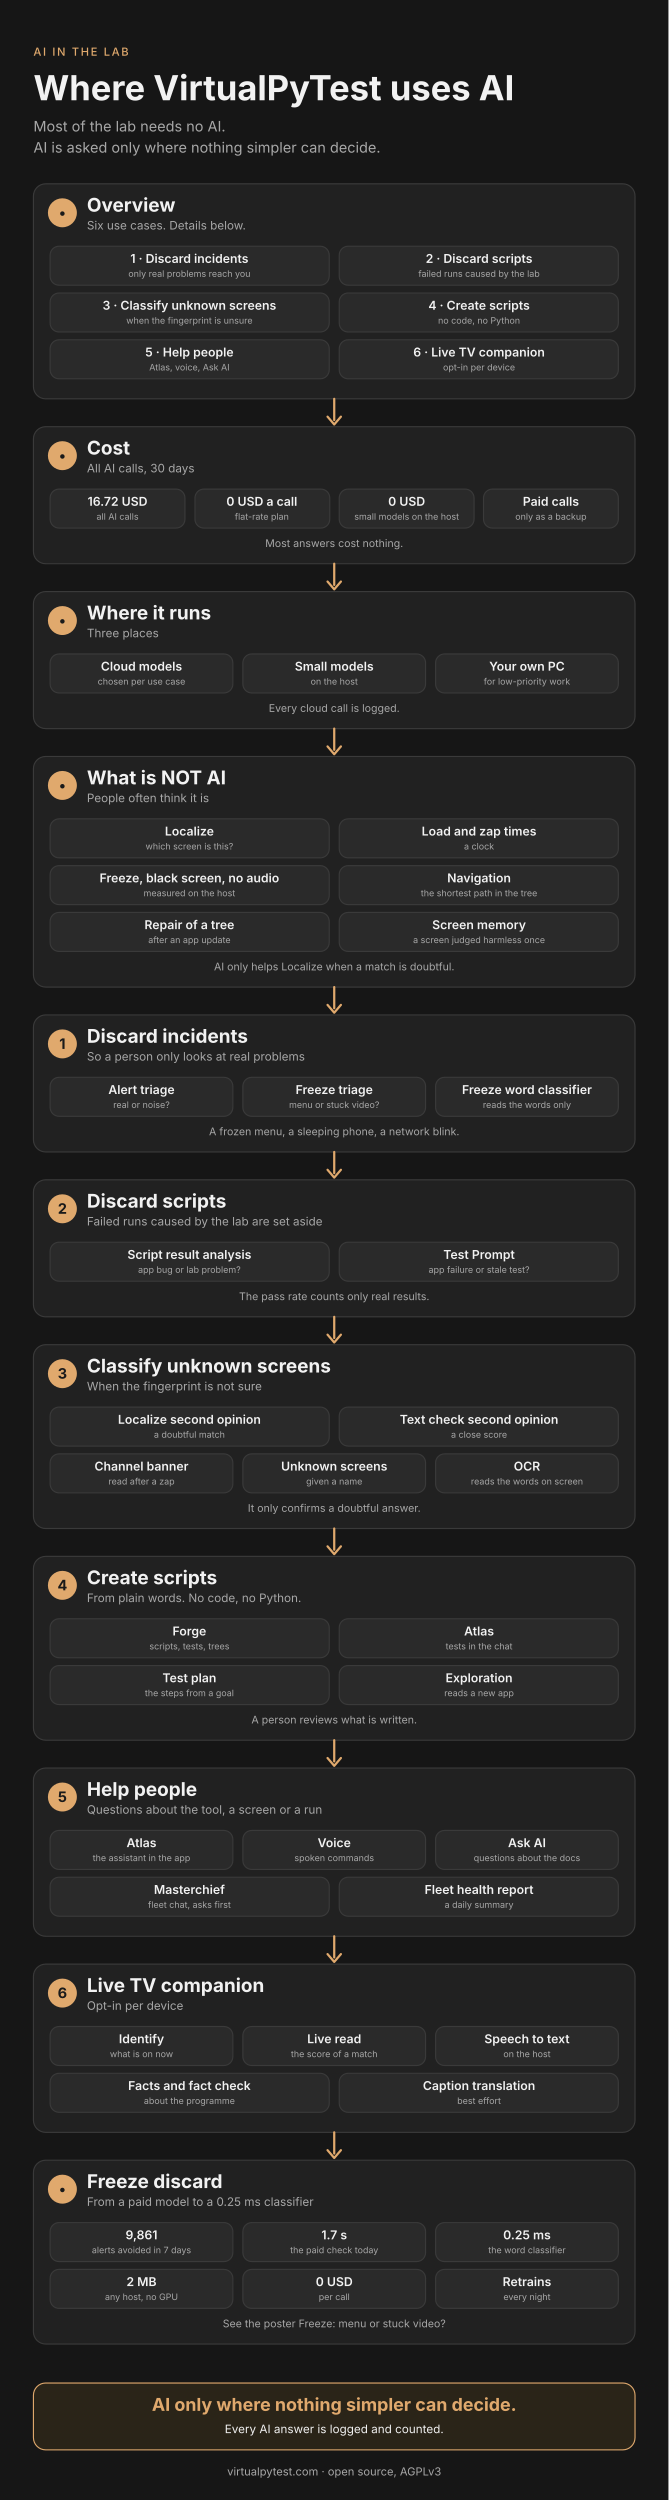
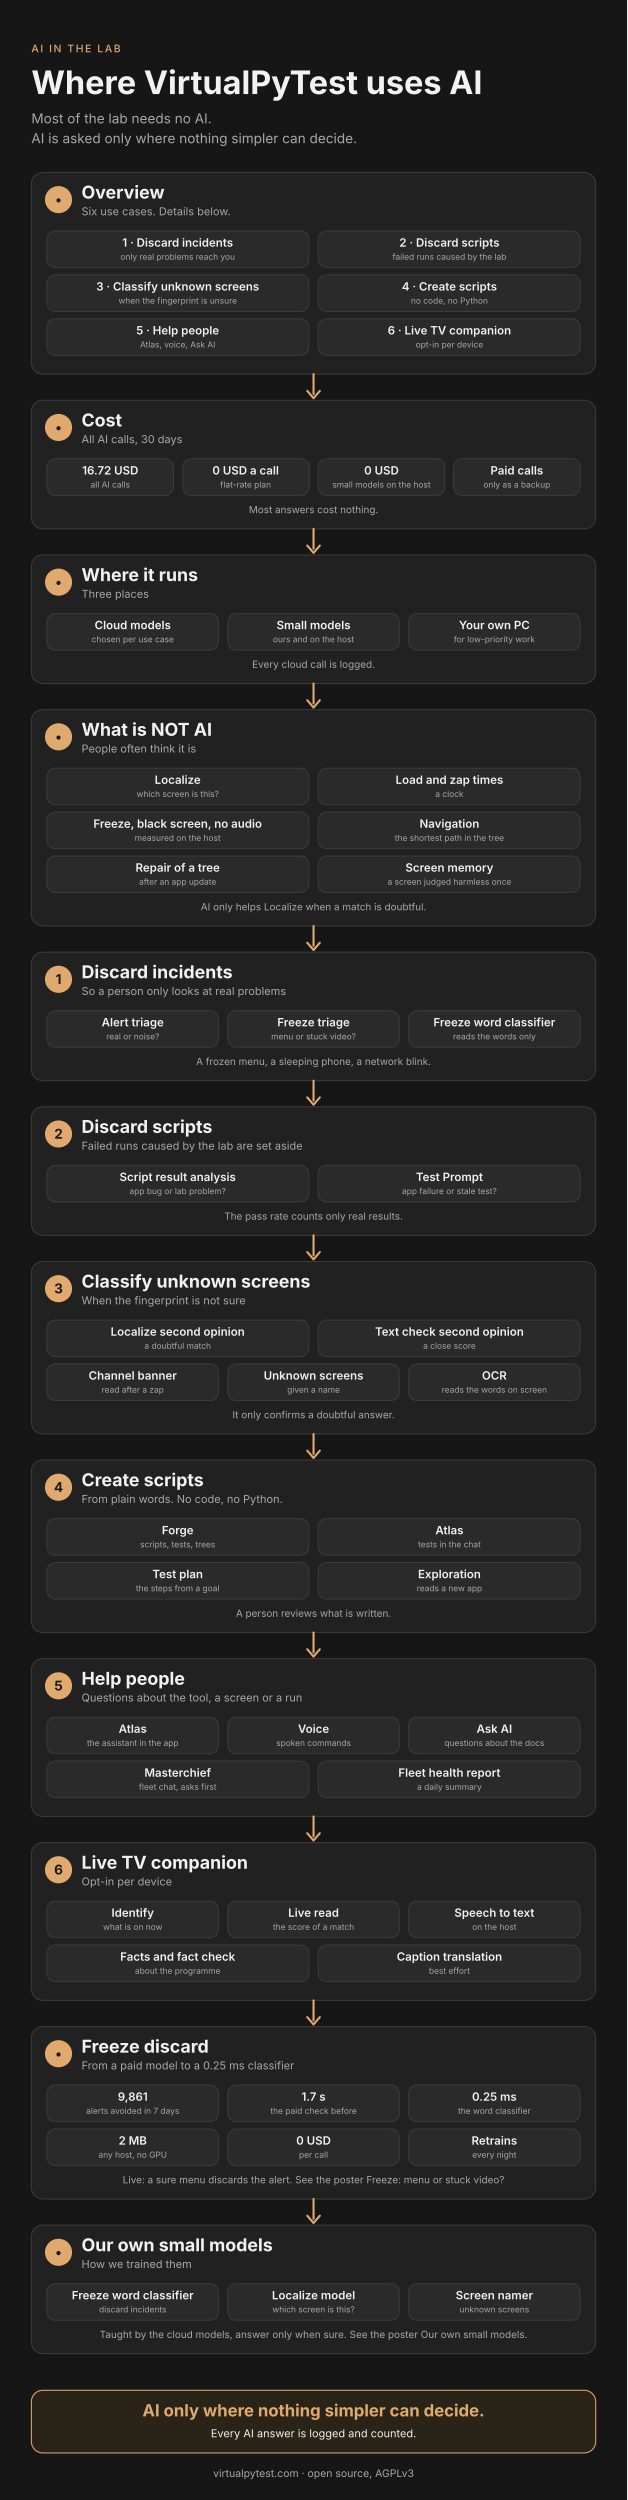
- <svg xmlns="http://www.w3.org/2000/svg" viewBox="0 0 1200 4488" width="1200" height="4488" role="img" aria-labelledby="ti">
-   <rect width="1200" height="4488" fill="#161616" />
+ <svg xmlns="http://www.w3.org/2000/svg" viewBox="0 0 1200 4784" width="1200" height="4784" role="img" aria-labelledby="ti">
+   <rect width="1200" height="4784" fill="#161616" />
  <text x="60" y="100" font-family="Geist,Inter,system-ui,-apple-system,Segoe UI,Helvetica,Arial,sans-serif" font-size="20" font-weight="500" fill="#e0a96d" text-anchor="start" letter-spacing="3">AI IN THE LAB</text>
  <text x="60" y="180" font-family="Geist,Inter,system-ui,-apple-system,Segoe UI,Helvetica,Arial,sans-serif" font-size="62" font-weight="700" fill="#f2f2f2" text-anchor="start" letter-spacing="0">Where VirtualPyTest uses AI</text>
  <text x="60" y="236" font-family="Geist,Inter,system-ui,-apple-system,Segoe UI,Helvetica,Arial,sans-serif" font-size="26" font-weight="400" fill="#a8a8a8" text-anchor="start" letter-spacing="0">Most of the lab needs no AI.</text>
  <text x="60" y="274" font-family="Geist,Inter,system-ui,-apple-system,Segoe UI,Helvetica,Arial,sans-serif" font-size="26" font-weight="400" fill="#a8a8a8" text-anchor="start" letter-spacing="0">AI is asked only where nothing simpler can decide.</text>
  <rect x="60" y="330" width="1080" height="386" rx="22" fill="#212121" stroke="#3a3a3a" stroke-width="2" />
  <circle cx="112" cy="382" r="26" fill="#e0a96d" />
  <text x="112" y="391" font-family="Geist,Inter,system-ui,-apple-system,Segoe UI,Helvetica,Arial,sans-serif" font-size="26" font-weight="700" fill="#1a1a1a" text-anchor="middle" letter-spacing="0">•</text>
  <text x="156" y="380" font-family="Geist,Inter,system-ui,-apple-system,Segoe UI,Helvetica,Arial,sans-serif" font-size="34" font-weight="700" fill="#f2f2f2" text-anchor="start" letter-spacing="0">Overview</text>
  <text x="156" y="412" font-family="Geist,Inter,system-ui,-apple-system,Segoe UI,Helvetica,Arial,sans-serif" font-size="21" font-weight="400" fill="#a8a8a8" text-anchor="start" letter-spacing="0">Six use cases. Details below.</text>
  <rect x="90" y="442" width="501" height="70" rx="16" fill="#2a2a2a" stroke="#3a3a3a" stroke-width="2" />
  <text x="340" y="472" font-family="Geist,Inter,system-ui,-apple-system,Segoe UI,Helvetica,Arial,sans-serif" font-size="22" font-weight="600" fill="#f2f2f2" text-anchor="middle" letter-spacing="0">1 · Discard incidents</text>
  <text x="340" y="497" font-family="Geist,Inter,system-ui,-apple-system,Segoe UI,Helvetica,Arial,sans-serif" font-size="16" font-weight="400" fill="#a8a8a8" text-anchor="middle" letter-spacing="0">only real problems reach you</text>
  <rect x="609" y="442" width="501" height="70" rx="16" fill="#2a2a2a" stroke="#3a3a3a" stroke-width="2" />
  <text x="860" y="472" font-family="Geist,Inter,system-ui,-apple-system,Segoe UI,Helvetica,Arial,sans-serif" font-size="22" font-weight="600" fill="#f2f2f2" text-anchor="middle" letter-spacing="0">2 · Discard scripts</text>
  <text x="860" y="497" font-family="Geist,Inter,system-ui,-apple-system,Segoe UI,Helvetica,Arial,sans-serif" font-size="16" font-weight="400" fill="#a8a8a8" text-anchor="middle" letter-spacing="0">failed runs caused by the lab</text>
  <rect x="90" y="526" width="501" height="70" rx="16" fill="#2a2a2a" stroke="#3a3a3a" stroke-width="2" />
  <text x="340" y="556" font-family="Geist,Inter,system-ui,-apple-system,Segoe UI,Helvetica,Arial,sans-serif" font-size="22" font-weight="600" fill="#f2f2f2" text-anchor="middle" letter-spacing="0">3 · Classify unknown screens</text>
  <text x="340" y="581" font-family="Geist,Inter,system-ui,-apple-system,Segoe UI,Helvetica,Arial,sans-serif" font-size="16" font-weight="400" fill="#a8a8a8" text-anchor="middle" letter-spacing="0">when the fingerprint is unsure</text>
  <rect x="609" y="526" width="501" height="70" rx="16" fill="#2a2a2a" stroke="#3a3a3a" stroke-width="2" />
  <text x="860" y="556" font-family="Geist,Inter,system-ui,-apple-system,Segoe UI,Helvetica,Arial,sans-serif" font-size="22" font-weight="600" fill="#f2f2f2" text-anchor="middle" letter-spacing="0">4 · Create scripts</text>
  <text x="860" y="581" font-family="Geist,Inter,system-ui,-apple-system,Segoe UI,Helvetica,Arial,sans-serif" font-size="16" font-weight="400" fill="#a8a8a8" text-anchor="middle" letter-spacing="0">no code, no Python</text>
  <rect x="90" y="610" width="501" height="70" rx="16" fill="#2a2a2a" stroke="#3a3a3a" stroke-width="2" />
  <text x="340" y="640" font-family="Geist,Inter,system-ui,-apple-system,Segoe UI,Helvetica,Arial,sans-serif" font-size="22" font-weight="600" fill="#f2f2f2" text-anchor="middle" letter-spacing="0">5 · Help people</text>
  <text x="340" y="665" font-family="Geist,Inter,system-ui,-apple-system,Segoe UI,Helvetica,Arial,sans-serif" font-size="16" font-weight="400" fill="#a8a8a8" text-anchor="middle" letter-spacing="0">Atlas, voice, Ask AI</text>
  <rect x="609" y="610" width="501" height="70" rx="16" fill="#2a2a2a" stroke="#3a3a3a" stroke-width="2" />
  <text x="860" y="640" font-family="Geist,Inter,system-ui,-apple-system,Segoe UI,Helvetica,Arial,sans-serif" font-size="22" font-weight="600" fill="#f2f2f2" text-anchor="middle" letter-spacing="0">6 · Live TV companion</text>
  <text x="860" y="665" font-family="Geist,Inter,system-ui,-apple-system,Segoe UI,Helvetica,Arial,sans-serif" font-size="16" font-weight="400" fill="#a8a8a8" text-anchor="middle" letter-spacing="0">opt-in per device</text>
  <path d="M600 716V754" stroke="#e0a96d" stroke-width="4" stroke-linecap="round" />
  <path d="M588 748L600 762L612 748" fill="none" stroke="#e0a96d" stroke-width="4" stroke-linecap="round" stroke-linejoin="round" />
  <rect x="60" y="766" width="1080" height="246" rx="22" fill="#212121" stroke="#3a3a3a" stroke-width="2" />
  <circle cx="112" cy="818" r="26" fill="#e0a96d" />
  <text x="112" y="827" font-family="Geist,Inter,system-ui,-apple-system,Segoe UI,Helvetica,Arial,sans-serif" font-size="26" font-weight="700" fill="#1a1a1a" text-anchor="middle" letter-spacing="0">•</text>
  <text x="156" y="816" font-family="Geist,Inter,system-ui,-apple-system,Segoe UI,Helvetica,Arial,sans-serif" font-size="34" font-weight="700" fill="#f2f2f2" text-anchor="start" letter-spacing="0">Cost</text>
  <text x="156" y="848" font-family="Geist,Inter,system-ui,-apple-system,Segoe UI,Helvetica,Arial,sans-serif" font-size="21" font-weight="400" fill="#a8a8a8" text-anchor="start" letter-spacing="0">All AI calls, 30 days</text>
  <rect x="90" y="878" width="242" height="70" rx="16" fill="#2a2a2a" stroke="#3a3a3a" stroke-width="2" />
  <text x="211" y="908" font-family="Geist,Inter,system-ui,-apple-system,Segoe UI,Helvetica,Arial,sans-serif" font-size="22" font-weight="600" fill="#f2f2f2" text-anchor="middle" letter-spacing="0">16.72 USD</text>
  <text x="211" y="933" font-family="Geist,Inter,system-ui,-apple-system,Segoe UI,Helvetica,Arial,sans-serif" font-size="16" font-weight="400" fill="#a8a8a8" text-anchor="middle" letter-spacing="0">all AI calls</text>
  <rect x="350" y="878" width="242" height="70" rx="16" fill="#2a2a2a" stroke="#3a3a3a" stroke-width="2" />
  <text x="470" y="908" font-family="Geist,Inter,system-ui,-apple-system,Segoe UI,Helvetica,Arial,sans-serif" font-size="22" font-weight="600" fill="#f2f2f2" text-anchor="middle" letter-spacing="0">0 USD a call</text>
  <text x="470" y="933" font-family="Geist,Inter,system-ui,-apple-system,Segoe UI,Helvetica,Arial,sans-serif" font-size="16" font-weight="400" fill="#a8a8a8" text-anchor="middle" letter-spacing="0">flat-rate plan</text>
  <rect x="609" y="878" width="242" height="70" rx="16" fill="#2a2a2a" stroke="#3a3a3a" stroke-width="2" />
  <text x="730" y="908" font-family="Geist,Inter,system-ui,-apple-system,Segoe UI,Helvetica,Arial,sans-serif" font-size="22" font-weight="600" fill="#f2f2f2" text-anchor="middle" letter-spacing="0">0 USD</text>
  <text x="730" y="933" font-family="Geist,Inter,system-ui,-apple-system,Segoe UI,Helvetica,Arial,sans-serif" font-size="16" font-weight="400" fill="#a8a8a8" text-anchor="middle" letter-spacing="0">small models on the host</text>
  <rect x="868" y="878" width="242" height="70" rx="16" fill="#2a2a2a" stroke="#3a3a3a" stroke-width="2" />
  <text x="989" y="908" font-family="Geist,Inter,system-ui,-apple-system,Segoe UI,Helvetica,Arial,sans-serif" font-size="22" font-weight="600" fill="#f2f2f2" text-anchor="middle" letter-spacing="0">Paid calls</text>
  <text x="989" y="933" font-family="Geist,Inter,system-ui,-apple-system,Segoe UI,Helvetica,Arial,sans-serif" font-size="16" font-weight="400" fill="#a8a8a8" text-anchor="middle" letter-spacing="0">only as a backup</text>
  <text x="600" y="982" font-family="Geist,Inter,system-ui,-apple-system,Segoe UI,Helvetica,Arial,sans-serif" font-size="19" font-weight="400" fill="#a8a8a8" text-anchor="middle" letter-spacing="0">Most answers cost nothing.</text>
  <path d="M600 1012V1050" stroke="#e0a96d" stroke-width="4" stroke-linecap="round" />
  <path d="M588 1044L600 1058L612 1044" fill="none" stroke="#e0a96d" stroke-width="4" stroke-linecap="round" stroke-linejoin="round" />
  <rect x="60" y="1062" width="1080" height="246" rx="22" fill="#212121" stroke="#3a3a3a" stroke-width="2" />
  <circle cx="112" cy="1114" r="26" fill="#e0a96d" />
  <text x="112" y="1123" font-family="Geist,Inter,system-ui,-apple-system,Segoe UI,Helvetica,Arial,sans-serif" font-size="26" font-weight="700" fill="#1a1a1a" text-anchor="middle" letter-spacing="0">•</text>
  <text x="156" y="1112" font-family="Geist,Inter,system-ui,-apple-system,Segoe UI,Helvetica,Arial,sans-serif" font-size="34" font-weight="700" fill="#f2f2f2" text-anchor="start" letter-spacing="0">Where it runs</text>
  <text x="156" y="1144" font-family="Geist,Inter,system-ui,-apple-system,Segoe UI,Helvetica,Arial,sans-serif" font-size="21" font-weight="400" fill="#a8a8a8" text-anchor="start" letter-spacing="0">Three places</text>
  <rect x="90" y="1174" width="328" height="70" rx="16" fill="#2a2a2a" stroke="#3a3a3a" stroke-width="2" />
  <text x="254" y="1204" font-family="Geist,Inter,system-ui,-apple-system,Segoe UI,Helvetica,Arial,sans-serif" font-size="22" font-weight="600" fill="#f2f2f2" text-anchor="middle" letter-spacing="0">Cloud models</text>
  <text x="254" y="1229" font-family="Geist,Inter,system-ui,-apple-system,Segoe UI,Helvetica,Arial,sans-serif" font-size="16" font-weight="400" fill="#a8a8a8" text-anchor="middle" letter-spacing="0">chosen per use case</text>
  <rect x="436" y="1174" width="328" height="70" rx="16" fill="#2a2a2a" stroke="#3a3a3a" stroke-width="2" />
  <text x="600" y="1204" font-family="Geist,Inter,system-ui,-apple-system,Segoe UI,Helvetica,Arial,sans-serif" font-size="22" font-weight="600" fill="#f2f2f2" text-anchor="middle" letter-spacing="0">Small models</text>
-   <text x="600" y="1229" font-family="Geist,Inter,system-ui,-apple-system,Segoe UI,Helvetica,Arial,sans-serif" font-size="16" font-weight="400" fill="#a8a8a8" text-anchor="middle" letter-spacing="0">on the host</text>
+   <text x="600" y="1229" font-family="Geist,Inter,system-ui,-apple-system,Segoe UI,Helvetica,Arial,sans-serif" font-size="16" font-weight="400" fill="#a8a8a8" text-anchor="middle" letter-spacing="0">ours and on the host</text>
  <rect x="782" y="1174" width="328" height="70" rx="16" fill="#2a2a2a" stroke="#3a3a3a" stroke-width="2" />
  <text x="946" y="1204" font-family="Geist,Inter,system-ui,-apple-system,Segoe UI,Helvetica,Arial,sans-serif" font-size="22" font-weight="600" fill="#f2f2f2" text-anchor="middle" letter-spacing="0">Your own PC</text>
  <text x="946" y="1229" font-family="Geist,Inter,system-ui,-apple-system,Segoe UI,Helvetica,Arial,sans-serif" font-size="16" font-weight="400" fill="#a8a8a8" text-anchor="middle" letter-spacing="0">for low-priority work</text>
  <text x="600" y="1278" font-family="Geist,Inter,system-ui,-apple-system,Segoe UI,Helvetica,Arial,sans-serif" font-size="19" font-weight="400" fill="#a8a8a8" text-anchor="middle" letter-spacing="0">Every cloud call is logged.</text>
  <path d="M600 1308V1346" stroke="#e0a96d" stroke-width="4" stroke-linecap="round" />
  <path d="M588 1340L600 1354L612 1340" fill="none" stroke="#e0a96d" stroke-width="4" stroke-linecap="round" stroke-linejoin="round" />
  <rect x="60" y="1358" width="1080" height="414" rx="22" fill="#212121" stroke="#3a3a3a" stroke-width="2" />
  <circle cx="112" cy="1410" r="26" fill="#e0a96d" />
  <text x="112" y="1419" font-family="Geist,Inter,system-ui,-apple-system,Segoe UI,Helvetica,Arial,sans-serif" font-size="26" font-weight="700" fill="#1a1a1a" text-anchor="middle" letter-spacing="0">•</text>
  <text x="156" y="1408" font-family="Geist,Inter,system-ui,-apple-system,Segoe UI,Helvetica,Arial,sans-serif" font-size="34" font-weight="700" fill="#f2f2f2" text-anchor="start" letter-spacing="0">What is NOT AI</text>
  <text x="156" y="1440" font-family="Geist,Inter,system-ui,-apple-system,Segoe UI,Helvetica,Arial,sans-serif" font-size="21" font-weight="400" fill="#a8a8a8" text-anchor="start" letter-spacing="0">People often think it is</text>
  <rect x="90" y="1470" width="501" height="70" rx="16" fill="#2a2a2a" stroke="#3a3a3a" stroke-width="2" />
  <text x="340" y="1500" font-family="Geist,Inter,system-ui,-apple-system,Segoe UI,Helvetica,Arial,sans-serif" font-size="22" font-weight="600" fill="#f2f2f2" text-anchor="middle" letter-spacing="0">Localize</text>
  <text x="340" y="1525" font-family="Geist,Inter,system-ui,-apple-system,Segoe UI,Helvetica,Arial,sans-serif" font-size="16" font-weight="400" fill="#a8a8a8" text-anchor="middle" letter-spacing="0">which screen is this?</text>
  <rect x="609" y="1470" width="501" height="70" rx="16" fill="#2a2a2a" stroke="#3a3a3a" stroke-width="2" />
  <text x="860" y="1500" font-family="Geist,Inter,system-ui,-apple-system,Segoe UI,Helvetica,Arial,sans-serif" font-size="22" font-weight="600" fill="#f2f2f2" text-anchor="middle" letter-spacing="0">Load and zap times</text>
  <text x="860" y="1525" font-family="Geist,Inter,system-ui,-apple-system,Segoe UI,Helvetica,Arial,sans-serif" font-size="16" font-weight="400" fill="#a8a8a8" text-anchor="middle" letter-spacing="0">a clock</text>
  <rect x="90" y="1554" width="501" height="70" rx="16" fill="#2a2a2a" stroke="#3a3a3a" stroke-width="2" />
  <text x="340" y="1584" font-family="Geist,Inter,system-ui,-apple-system,Segoe UI,Helvetica,Arial,sans-serif" font-size="22" font-weight="600" fill="#f2f2f2" text-anchor="middle" letter-spacing="0">Freeze, black screen, no audio</text>
  <text x="340" y="1609" font-family="Geist,Inter,system-ui,-apple-system,Segoe UI,Helvetica,Arial,sans-serif" font-size="16" font-weight="400" fill="#a8a8a8" text-anchor="middle" letter-spacing="0">measured on the host</text>
  <rect x="609" y="1554" width="501" height="70" rx="16" fill="#2a2a2a" stroke="#3a3a3a" stroke-width="2" />
  <text x="860" y="1584" font-family="Geist,Inter,system-ui,-apple-system,Segoe UI,Helvetica,Arial,sans-serif" font-size="22" font-weight="600" fill="#f2f2f2" text-anchor="middle" letter-spacing="0">Navigation</text>
  <text x="860" y="1609" font-family="Geist,Inter,system-ui,-apple-system,Segoe UI,Helvetica,Arial,sans-serif" font-size="16" font-weight="400" fill="#a8a8a8" text-anchor="middle" letter-spacing="0">the shortest path in the tree</text>
  <rect x="90" y="1638" width="501" height="70" rx="16" fill="#2a2a2a" stroke="#3a3a3a" stroke-width="2" />
  <text x="340" y="1668" font-family="Geist,Inter,system-ui,-apple-system,Segoe UI,Helvetica,Arial,sans-serif" font-size="22" font-weight="600" fill="#f2f2f2" text-anchor="middle" letter-spacing="0">Repair of a tree</text>
  <text x="340" y="1693" font-family="Geist,Inter,system-ui,-apple-system,Segoe UI,Helvetica,Arial,sans-serif" font-size="16" font-weight="400" fill="#a8a8a8" text-anchor="middle" letter-spacing="0">after an app update</text>
  <rect x="609" y="1638" width="501" height="70" rx="16" fill="#2a2a2a" stroke="#3a3a3a" stroke-width="2" />
  <text x="860" y="1668" font-family="Geist,Inter,system-ui,-apple-system,Segoe UI,Helvetica,Arial,sans-serif" font-size="22" font-weight="600" fill="#f2f2f2" text-anchor="middle" letter-spacing="0">Screen memory</text>
  <text x="860" y="1693" font-family="Geist,Inter,system-ui,-apple-system,Segoe UI,Helvetica,Arial,sans-serif" font-size="16" font-weight="400" fill="#a8a8a8" text-anchor="middle" letter-spacing="0">a screen judged harmless once</text>
  <text x="600" y="1742" font-family="Geist,Inter,system-ui,-apple-system,Segoe UI,Helvetica,Arial,sans-serif" font-size="19" font-weight="400" fill="#a8a8a8" text-anchor="middle" letter-spacing="0">AI only helps Localize when a match is doubtful.</text>
  <path d="M600 1772V1810" stroke="#e0a96d" stroke-width="4" stroke-linecap="round" />
  <path d="M588 1804L600 1818L612 1804" fill="none" stroke="#e0a96d" stroke-width="4" stroke-linecap="round" stroke-linejoin="round" />
  <rect x="60" y="1822" width="1080" height="246" rx="22" fill="#212121" stroke="#3a3a3a" stroke-width="2" />
  <circle cx="112" cy="1874" r="26" fill="#e0a96d" />
  <text x="112" y="1883" font-family="Geist,Inter,system-ui,-apple-system,Segoe UI,Helvetica,Arial,sans-serif" font-size="26" font-weight="700" fill="#1a1a1a" text-anchor="middle" letter-spacing="0">1</text>
  <text x="156" y="1872" font-family="Geist,Inter,system-ui,-apple-system,Segoe UI,Helvetica,Arial,sans-serif" font-size="34" font-weight="700" fill="#f2f2f2" text-anchor="start" letter-spacing="0">Discard incidents</text>
  <text x="156" y="1904" font-family="Geist,Inter,system-ui,-apple-system,Segoe UI,Helvetica,Arial,sans-serif" font-size="21" font-weight="400" fill="#a8a8a8" text-anchor="start" letter-spacing="0">So a person only looks at real problems</text>
  <rect x="90" y="1934" width="328" height="70" rx="16" fill="#2a2a2a" stroke="#3a3a3a" stroke-width="2" />
  <text x="254" y="1964" font-family="Geist,Inter,system-ui,-apple-system,Segoe UI,Helvetica,Arial,sans-serif" font-size="22" font-weight="600" fill="#f2f2f2" text-anchor="middle" letter-spacing="0">Alert triage</text>
  <text x="254" y="1989" font-family="Geist,Inter,system-ui,-apple-system,Segoe UI,Helvetica,Arial,sans-serif" font-size="16" font-weight="400" fill="#a8a8a8" text-anchor="middle" letter-spacing="0">real or noise?</text>
  <rect x="436" y="1934" width="328" height="70" rx="16" fill="#2a2a2a" stroke="#3a3a3a" stroke-width="2" />
  <text x="600" y="1964" font-family="Geist,Inter,system-ui,-apple-system,Segoe UI,Helvetica,Arial,sans-serif" font-size="22" font-weight="600" fill="#f2f2f2" text-anchor="middle" letter-spacing="0">Freeze triage</text>
  <text x="600" y="1989" font-family="Geist,Inter,system-ui,-apple-system,Segoe UI,Helvetica,Arial,sans-serif" font-size="16" font-weight="400" fill="#a8a8a8" text-anchor="middle" letter-spacing="0">menu or stuck video?</text>
  <rect x="782" y="1934" width="328" height="70" rx="16" fill="#2a2a2a" stroke="#3a3a3a" stroke-width="2" />
  <text x="946" y="1964" font-family="Geist,Inter,system-ui,-apple-system,Segoe UI,Helvetica,Arial,sans-serif" font-size="22" font-weight="600" fill="#f2f2f2" text-anchor="middle" letter-spacing="0">Freeze word classifier</text>
  <text x="946" y="1989" font-family="Geist,Inter,system-ui,-apple-system,Segoe UI,Helvetica,Arial,sans-serif" font-size="16" font-weight="400" fill="#a8a8a8" text-anchor="middle" letter-spacing="0">reads the words only</text>
  <text x="600" y="2038" font-family="Geist,Inter,system-ui,-apple-system,Segoe UI,Helvetica,Arial,sans-serif" font-size="19" font-weight="400" fill="#a8a8a8" text-anchor="middle" letter-spacing="0">A frozen menu, a sleeping phone, a network blink.</text>
  <path d="M600 2068V2106" stroke="#e0a96d" stroke-width="4" stroke-linecap="round" />
  <path d="M588 2100L600 2114L612 2100" fill="none" stroke="#e0a96d" stroke-width="4" stroke-linecap="round" stroke-linejoin="round" />
  <rect x="60" y="2118" width="1080" height="246" rx="22" fill="#212121" stroke="#3a3a3a" stroke-width="2" />
  <circle cx="112" cy="2170" r="26" fill="#e0a96d" />
  <text x="112" y="2179" font-family="Geist,Inter,system-ui,-apple-system,Segoe UI,Helvetica,Arial,sans-serif" font-size="26" font-weight="700" fill="#1a1a1a" text-anchor="middle" letter-spacing="0">2</text>
  <text x="156" y="2168" font-family="Geist,Inter,system-ui,-apple-system,Segoe UI,Helvetica,Arial,sans-serif" font-size="34" font-weight="700" fill="#f2f2f2" text-anchor="start" letter-spacing="0">Discard scripts</text>
  <text x="156" y="2200" font-family="Geist,Inter,system-ui,-apple-system,Segoe UI,Helvetica,Arial,sans-serif" font-size="21" font-weight="400" fill="#a8a8a8" text-anchor="start" letter-spacing="0">Failed runs caused by the lab are set aside</text>
  <rect x="90" y="2230" width="501" height="70" rx="16" fill="#2a2a2a" stroke="#3a3a3a" stroke-width="2" />
  <text x="340" y="2260" font-family="Geist,Inter,system-ui,-apple-system,Segoe UI,Helvetica,Arial,sans-serif" font-size="22" font-weight="600" fill="#f2f2f2" text-anchor="middle" letter-spacing="0">Script result analysis</text>
  <text x="340" y="2285" font-family="Geist,Inter,system-ui,-apple-system,Segoe UI,Helvetica,Arial,sans-serif" font-size="16" font-weight="400" fill="#a8a8a8" text-anchor="middle" letter-spacing="0">app bug or lab problem?</text>
  <rect x="609" y="2230" width="501" height="70" rx="16" fill="#2a2a2a" stroke="#3a3a3a" stroke-width="2" />
  <text x="860" y="2260" font-family="Geist,Inter,system-ui,-apple-system,Segoe UI,Helvetica,Arial,sans-serif" font-size="22" font-weight="600" fill="#f2f2f2" text-anchor="middle" letter-spacing="0">Test Prompt</text>
  <text x="860" y="2285" font-family="Geist,Inter,system-ui,-apple-system,Segoe UI,Helvetica,Arial,sans-serif" font-size="16" font-weight="400" fill="#a8a8a8" text-anchor="middle" letter-spacing="0">app failure or stale test?</text>
  <text x="600" y="2334" font-family="Geist,Inter,system-ui,-apple-system,Segoe UI,Helvetica,Arial,sans-serif" font-size="19" font-weight="400" fill="#a8a8a8" text-anchor="middle" letter-spacing="0">The pass rate counts only real results.</text>
  <path d="M600 2364V2402" stroke="#e0a96d" stroke-width="4" stroke-linecap="round" />
  <path d="M588 2396L600 2410L612 2396" fill="none" stroke="#e0a96d" stroke-width="4" stroke-linecap="round" stroke-linejoin="round" />
  <rect x="60" y="2414" width="1080" height="330" rx="22" fill="#212121" stroke="#3a3a3a" stroke-width="2" />
  <circle cx="112" cy="2466" r="26" fill="#e0a96d" />
  <text x="112" y="2475" font-family="Geist,Inter,system-ui,-apple-system,Segoe UI,Helvetica,Arial,sans-serif" font-size="26" font-weight="700" fill="#1a1a1a" text-anchor="middle" letter-spacing="0">3</text>
  <text x="156" y="2464" font-family="Geist,Inter,system-ui,-apple-system,Segoe UI,Helvetica,Arial,sans-serif" font-size="34" font-weight="700" fill="#f2f2f2" text-anchor="start" letter-spacing="0">Classify unknown screens</text>
  <text x="156" y="2496" font-family="Geist,Inter,system-ui,-apple-system,Segoe UI,Helvetica,Arial,sans-serif" font-size="21" font-weight="400" fill="#a8a8a8" text-anchor="start" letter-spacing="0">When the fingerprint is not sure</text>
  <rect x="90" y="2526" width="501" height="70" rx="16" fill="#2a2a2a" stroke="#3a3a3a" stroke-width="2" />
  <text x="340" y="2556" font-family="Geist,Inter,system-ui,-apple-system,Segoe UI,Helvetica,Arial,sans-serif" font-size="22" font-weight="600" fill="#f2f2f2" text-anchor="middle" letter-spacing="0">Localize second opinion</text>
  <text x="340" y="2581" font-family="Geist,Inter,system-ui,-apple-system,Segoe UI,Helvetica,Arial,sans-serif" font-size="16" font-weight="400" fill="#a8a8a8" text-anchor="middle" letter-spacing="0">a doubtful match</text>
  <rect x="609" y="2526" width="501" height="70" rx="16" fill="#2a2a2a" stroke="#3a3a3a" stroke-width="2" />
  <text x="860" y="2556" font-family="Geist,Inter,system-ui,-apple-system,Segoe UI,Helvetica,Arial,sans-serif" font-size="22" font-weight="600" fill="#f2f2f2" text-anchor="middle" letter-spacing="0">Text check second opinion</text>
  <text x="860" y="2581" font-family="Geist,Inter,system-ui,-apple-system,Segoe UI,Helvetica,Arial,sans-serif" font-size="16" font-weight="400" fill="#a8a8a8" text-anchor="middle" letter-spacing="0">a close score</text>
  <rect x="90" y="2610" width="328" height="70" rx="16" fill="#2a2a2a" stroke="#3a3a3a" stroke-width="2" />
  <text x="254" y="2640" font-family="Geist,Inter,system-ui,-apple-system,Segoe UI,Helvetica,Arial,sans-serif" font-size="22" font-weight="600" fill="#f2f2f2" text-anchor="middle" letter-spacing="0">Channel banner</text>
  <text x="254" y="2665" font-family="Geist,Inter,system-ui,-apple-system,Segoe UI,Helvetica,Arial,sans-serif" font-size="16" font-weight="400" fill="#a8a8a8" text-anchor="middle" letter-spacing="0">read after a zap</text>
  <rect x="436" y="2610" width="328" height="70" rx="16" fill="#2a2a2a" stroke="#3a3a3a" stroke-width="2" />
  <text x="600" y="2640" font-family="Geist,Inter,system-ui,-apple-system,Segoe UI,Helvetica,Arial,sans-serif" font-size="22" font-weight="600" fill="#f2f2f2" text-anchor="middle" letter-spacing="0">Unknown screens</text>
  <text x="600" y="2665" font-family="Geist,Inter,system-ui,-apple-system,Segoe UI,Helvetica,Arial,sans-serif" font-size="16" font-weight="400" fill="#a8a8a8" text-anchor="middle" letter-spacing="0">given a name</text>
  <rect x="782" y="2610" width="328" height="70" rx="16" fill="#2a2a2a" stroke="#3a3a3a" stroke-width="2" />
  <text x="946" y="2640" font-family="Geist,Inter,system-ui,-apple-system,Segoe UI,Helvetica,Arial,sans-serif" font-size="22" font-weight="600" fill="#f2f2f2" text-anchor="middle" letter-spacing="0">OCR</text>
  <text x="946" y="2665" font-family="Geist,Inter,system-ui,-apple-system,Segoe UI,Helvetica,Arial,sans-serif" font-size="16" font-weight="400" fill="#a8a8a8" text-anchor="middle" letter-spacing="0">reads the words on screen</text>
  <text x="600" y="2714" font-family="Geist,Inter,system-ui,-apple-system,Segoe UI,Helvetica,Arial,sans-serif" font-size="19" font-weight="400" fill="#a8a8a8" text-anchor="middle" letter-spacing="0">It only confirms a doubtful answer.</text>
  <path d="M600 2744V2782" stroke="#e0a96d" stroke-width="4" stroke-linecap="round" />
  <path d="M588 2776L600 2790L612 2776" fill="none" stroke="#e0a96d" stroke-width="4" stroke-linecap="round" stroke-linejoin="round" />
  <rect x="60" y="2794" width="1080" height="330" rx="22" fill="#212121" stroke="#3a3a3a" stroke-width="2" />
  <circle cx="112" cy="2846" r="26" fill="#e0a96d" />
  <text x="112" y="2855" font-family="Geist,Inter,system-ui,-apple-system,Segoe UI,Helvetica,Arial,sans-serif" font-size="26" font-weight="700" fill="#1a1a1a" text-anchor="middle" letter-spacing="0">4</text>
  <text x="156" y="2844" font-family="Geist,Inter,system-ui,-apple-system,Segoe UI,Helvetica,Arial,sans-serif" font-size="34" font-weight="700" fill="#f2f2f2" text-anchor="start" letter-spacing="0">Create scripts</text>
  <text x="156" y="2876" font-family="Geist,Inter,system-ui,-apple-system,Segoe UI,Helvetica,Arial,sans-serif" font-size="21" font-weight="400" fill="#a8a8a8" text-anchor="start" letter-spacing="0">From plain words. No code, no Python.</text>
  <rect x="90" y="2906" width="501" height="70" rx="16" fill="#2a2a2a" stroke="#3a3a3a" stroke-width="2" />
  <text x="340" y="2936" font-family="Geist,Inter,system-ui,-apple-system,Segoe UI,Helvetica,Arial,sans-serif" font-size="22" font-weight="600" fill="#f2f2f2" text-anchor="middle" letter-spacing="0">Forge</text>
  <text x="340" y="2961" font-family="Geist,Inter,system-ui,-apple-system,Segoe UI,Helvetica,Arial,sans-serif" font-size="16" font-weight="400" fill="#a8a8a8" text-anchor="middle" letter-spacing="0">scripts, tests, trees</text>
  <rect x="609" y="2906" width="501" height="70" rx="16" fill="#2a2a2a" stroke="#3a3a3a" stroke-width="2" />
  <text x="860" y="2936" font-family="Geist,Inter,system-ui,-apple-system,Segoe UI,Helvetica,Arial,sans-serif" font-size="22" font-weight="600" fill="#f2f2f2" text-anchor="middle" letter-spacing="0">Atlas</text>
  <text x="860" y="2961" font-family="Geist,Inter,system-ui,-apple-system,Segoe UI,Helvetica,Arial,sans-serif" font-size="16" font-weight="400" fill="#a8a8a8" text-anchor="middle" letter-spacing="0">tests in the chat</text>
  <rect x="90" y="2990" width="501" height="70" rx="16" fill="#2a2a2a" stroke="#3a3a3a" stroke-width="2" />
  <text x="340" y="3020" font-family="Geist,Inter,system-ui,-apple-system,Segoe UI,Helvetica,Arial,sans-serif" font-size="22" font-weight="600" fill="#f2f2f2" text-anchor="middle" letter-spacing="0">Test plan</text>
  <text x="340" y="3045" font-family="Geist,Inter,system-ui,-apple-system,Segoe UI,Helvetica,Arial,sans-serif" font-size="16" font-weight="400" fill="#a8a8a8" text-anchor="middle" letter-spacing="0">the steps from a goal</text>
  <rect x="609" y="2990" width="501" height="70" rx="16" fill="#2a2a2a" stroke="#3a3a3a" stroke-width="2" />
  <text x="860" y="3020" font-family="Geist,Inter,system-ui,-apple-system,Segoe UI,Helvetica,Arial,sans-serif" font-size="22" font-weight="600" fill="#f2f2f2" text-anchor="middle" letter-spacing="0">Exploration</text>
  <text x="860" y="3045" font-family="Geist,Inter,system-ui,-apple-system,Segoe UI,Helvetica,Arial,sans-serif" font-size="16" font-weight="400" fill="#a8a8a8" text-anchor="middle" letter-spacing="0">reads a new app</text>
  <text x="600" y="3094" font-family="Geist,Inter,system-ui,-apple-system,Segoe UI,Helvetica,Arial,sans-serif" font-size="19" font-weight="400" fill="#a8a8a8" text-anchor="middle" letter-spacing="0">A person reviews what is written.</text>
  <path d="M600 3124V3162" stroke="#e0a96d" stroke-width="4" stroke-linecap="round" />
  <path d="M588 3156L600 3170L612 3156" fill="none" stroke="#e0a96d" stroke-width="4" stroke-linecap="round" stroke-linejoin="round" />
  <rect x="60" y="3174" width="1080" height="302" rx="22" fill="#212121" stroke="#3a3a3a" stroke-width="2" />
  <circle cx="112" cy="3226" r="26" fill="#e0a96d" />
  <text x="112" y="3235" font-family="Geist,Inter,system-ui,-apple-system,Segoe UI,Helvetica,Arial,sans-serif" font-size="26" font-weight="700" fill="#1a1a1a" text-anchor="middle" letter-spacing="0">5</text>
  <text x="156" y="3224" font-family="Geist,Inter,system-ui,-apple-system,Segoe UI,Helvetica,Arial,sans-serif" font-size="34" font-weight="700" fill="#f2f2f2" text-anchor="start" letter-spacing="0">Help people</text>
  <text x="156" y="3256" font-family="Geist,Inter,system-ui,-apple-system,Segoe UI,Helvetica,Arial,sans-serif" font-size="21" font-weight="400" fill="#a8a8a8" text-anchor="start" letter-spacing="0">Questions about the tool, a screen or a run</text>
  <rect x="90" y="3286" width="328" height="70" rx="16" fill="#2a2a2a" stroke="#3a3a3a" stroke-width="2" />
  <text x="254" y="3316" font-family="Geist,Inter,system-ui,-apple-system,Segoe UI,Helvetica,Arial,sans-serif" font-size="22" font-weight="600" fill="#f2f2f2" text-anchor="middle" letter-spacing="0">Atlas</text>
  <text x="254" y="3341" font-family="Geist,Inter,system-ui,-apple-system,Segoe UI,Helvetica,Arial,sans-serif" font-size="16" font-weight="400" fill="#a8a8a8" text-anchor="middle" letter-spacing="0">the assistant in the app</text>
  <rect x="436" y="3286" width="328" height="70" rx="16" fill="#2a2a2a" stroke="#3a3a3a" stroke-width="2" />
  <text x="600" y="3316" font-family="Geist,Inter,system-ui,-apple-system,Segoe UI,Helvetica,Arial,sans-serif" font-size="22" font-weight="600" fill="#f2f2f2" text-anchor="middle" letter-spacing="0">Voice</text>
  <text x="600" y="3341" font-family="Geist,Inter,system-ui,-apple-system,Segoe UI,Helvetica,Arial,sans-serif" font-size="16" font-weight="400" fill="#a8a8a8" text-anchor="middle" letter-spacing="0">spoken commands</text>
  <rect x="782" y="3286" width="328" height="70" rx="16" fill="#2a2a2a" stroke="#3a3a3a" stroke-width="2" />
  <text x="946" y="3316" font-family="Geist,Inter,system-ui,-apple-system,Segoe UI,Helvetica,Arial,sans-serif" font-size="22" font-weight="600" fill="#f2f2f2" text-anchor="middle" letter-spacing="0">Ask AI</text>
  <text x="946" y="3341" font-family="Geist,Inter,system-ui,-apple-system,Segoe UI,Helvetica,Arial,sans-serif" font-size="16" font-weight="400" fill="#a8a8a8" text-anchor="middle" letter-spacing="0">questions about the docs</text>
  <rect x="90" y="3370" width="501" height="70" rx="16" fill="#2a2a2a" stroke="#3a3a3a" stroke-width="2" />
  <text x="340" y="3400" font-family="Geist,Inter,system-ui,-apple-system,Segoe UI,Helvetica,Arial,sans-serif" font-size="22" font-weight="600" fill="#f2f2f2" text-anchor="middle" letter-spacing="0">Masterchief</text>
  <text x="340" y="3425" font-family="Geist,Inter,system-ui,-apple-system,Segoe UI,Helvetica,Arial,sans-serif" font-size="16" font-weight="400" fill="#a8a8a8" text-anchor="middle" letter-spacing="0">fleet chat, asks first</text>
  <rect x="609" y="3370" width="501" height="70" rx="16" fill="#2a2a2a" stroke="#3a3a3a" stroke-width="2" />
  <text x="860" y="3400" font-family="Geist,Inter,system-ui,-apple-system,Segoe UI,Helvetica,Arial,sans-serif" font-size="22" font-weight="600" fill="#f2f2f2" text-anchor="middle" letter-spacing="0">Fleet health report</text>
  <text x="860" y="3425" font-family="Geist,Inter,system-ui,-apple-system,Segoe UI,Helvetica,Arial,sans-serif" font-size="16" font-weight="400" fill="#a8a8a8" text-anchor="middle" letter-spacing="0">a daily summary</text>
  <path d="M600 3476V3514" stroke="#e0a96d" stroke-width="4" stroke-linecap="round" />
  <path d="M588 3508L600 3522L612 3508" fill="none" stroke="#e0a96d" stroke-width="4" stroke-linecap="round" stroke-linejoin="round" />
  <rect x="60" y="3526" width="1080" height="302" rx="22" fill="#212121" stroke="#3a3a3a" stroke-width="2" />
  <circle cx="112" cy="3578" r="26" fill="#e0a96d" />
  <text x="112" y="3587" font-family="Geist,Inter,system-ui,-apple-system,Segoe UI,Helvetica,Arial,sans-serif" font-size="26" font-weight="700" fill="#1a1a1a" text-anchor="middle" letter-spacing="0">6</text>
  <text x="156" y="3576" font-family="Geist,Inter,system-ui,-apple-system,Segoe UI,Helvetica,Arial,sans-serif" font-size="34" font-weight="700" fill="#f2f2f2" text-anchor="start" letter-spacing="0">Live TV companion</text>
  <text x="156" y="3608" font-family="Geist,Inter,system-ui,-apple-system,Segoe UI,Helvetica,Arial,sans-serif" font-size="21" font-weight="400" fill="#a8a8a8" text-anchor="start" letter-spacing="0">Opt-in per device</text>
  <rect x="90" y="3638" width="328" height="70" rx="16" fill="#2a2a2a" stroke="#3a3a3a" stroke-width="2" />
  <text x="254" y="3668" font-family="Geist,Inter,system-ui,-apple-system,Segoe UI,Helvetica,Arial,sans-serif" font-size="22" font-weight="600" fill="#f2f2f2" text-anchor="middle" letter-spacing="0">Identify</text>
  <text x="254" y="3693" font-family="Geist,Inter,system-ui,-apple-system,Segoe UI,Helvetica,Arial,sans-serif" font-size="16" font-weight="400" fill="#a8a8a8" text-anchor="middle" letter-spacing="0">what is on now</text>
  <rect x="436" y="3638" width="328" height="70" rx="16" fill="#2a2a2a" stroke="#3a3a3a" stroke-width="2" />
  <text x="600" y="3668" font-family="Geist,Inter,system-ui,-apple-system,Segoe UI,Helvetica,Arial,sans-serif" font-size="22" font-weight="600" fill="#f2f2f2" text-anchor="middle" letter-spacing="0">Live read</text>
  <text x="600" y="3693" font-family="Geist,Inter,system-ui,-apple-system,Segoe UI,Helvetica,Arial,sans-serif" font-size="16" font-weight="400" fill="#a8a8a8" text-anchor="middle" letter-spacing="0">the score of a match</text>
  <rect x="782" y="3638" width="328" height="70" rx="16" fill="#2a2a2a" stroke="#3a3a3a" stroke-width="2" />
  <text x="946" y="3668" font-family="Geist,Inter,system-ui,-apple-system,Segoe UI,Helvetica,Arial,sans-serif" font-size="22" font-weight="600" fill="#f2f2f2" text-anchor="middle" letter-spacing="0">Speech to text</text>
  <text x="946" y="3693" font-family="Geist,Inter,system-ui,-apple-system,Segoe UI,Helvetica,Arial,sans-serif" font-size="16" font-weight="400" fill="#a8a8a8" text-anchor="middle" letter-spacing="0">on the host</text>
  <rect x="90" y="3722" width="501" height="70" rx="16" fill="#2a2a2a" stroke="#3a3a3a" stroke-width="2" />
  <text x="340" y="3752" font-family="Geist,Inter,system-ui,-apple-system,Segoe UI,Helvetica,Arial,sans-serif" font-size="22" font-weight="600" fill="#f2f2f2" text-anchor="middle" letter-spacing="0">Facts and fact check</text>
  <text x="340" y="3777" font-family="Geist,Inter,system-ui,-apple-system,Segoe UI,Helvetica,Arial,sans-serif" font-size="16" font-weight="400" fill="#a8a8a8" text-anchor="middle" letter-spacing="0">about the programme</text>
  <rect x="609" y="3722" width="501" height="70" rx="16" fill="#2a2a2a" stroke="#3a3a3a" stroke-width="2" />
  <text x="860" y="3752" font-family="Geist,Inter,system-ui,-apple-system,Segoe UI,Helvetica,Arial,sans-serif" font-size="22" font-weight="600" fill="#f2f2f2" text-anchor="middle" letter-spacing="0">Caption translation</text>
  <text x="860" y="3777" font-family="Geist,Inter,system-ui,-apple-system,Segoe UI,Helvetica,Arial,sans-serif" font-size="16" font-weight="400" fill="#a8a8a8" text-anchor="middle" letter-spacing="0">best effort</text>
  <path d="M600 3828V3866" stroke="#e0a96d" stroke-width="4" stroke-linecap="round" />
  <path d="M588 3860L600 3874L612 3860" fill="none" stroke="#e0a96d" stroke-width="4" stroke-linecap="round" stroke-linejoin="round" />
  <rect x="60" y="3878" width="1080" height="330" rx="22" fill="#212121" stroke="#3a3a3a" stroke-width="2" />
  <circle cx="112" cy="3930" r="26" fill="#e0a96d" />
  <text x="112" y="3939" font-family="Geist,Inter,system-ui,-apple-system,Segoe UI,Helvetica,Arial,sans-serif" font-size="26" font-weight="700" fill="#1a1a1a" text-anchor="middle" letter-spacing="0">•</text>
  <text x="156" y="3928" font-family="Geist,Inter,system-ui,-apple-system,Segoe UI,Helvetica,Arial,sans-serif" font-size="34" font-weight="700" fill="#f2f2f2" text-anchor="start" letter-spacing="0">Freeze discard</text>
  <text x="156" y="3960" font-family="Geist,Inter,system-ui,-apple-system,Segoe UI,Helvetica,Arial,sans-serif" font-size="21" font-weight="400" fill="#a8a8a8" text-anchor="start" letter-spacing="0">From a paid model to a 0.25 ms classifier</text>
  <rect x="90" y="3990" width="328" height="70" rx="16" fill="#2a2a2a" stroke="#3a3a3a" stroke-width="2" />
  <text x="254" y="4020" font-family="Geist,Inter,system-ui,-apple-system,Segoe UI,Helvetica,Arial,sans-serif" font-size="22" font-weight="600" fill="#f2f2f2" text-anchor="middle" letter-spacing="0">9,861</text>
  <text x="254" y="4045" font-family="Geist,Inter,system-ui,-apple-system,Segoe UI,Helvetica,Arial,sans-serif" font-size="16" font-weight="400" fill="#a8a8a8" text-anchor="middle" letter-spacing="0">alerts avoided in 7 days</text>
  <rect x="436" y="3990" width="328" height="70" rx="16" fill="#2a2a2a" stroke="#3a3a3a" stroke-width="2" />
  <text x="600" y="4020" font-family="Geist,Inter,system-ui,-apple-system,Segoe UI,Helvetica,Arial,sans-serif" font-size="22" font-weight="600" fill="#f2f2f2" text-anchor="middle" letter-spacing="0">1.7 s</text>
-   <text x="600" y="4045" font-family="Geist,Inter,system-ui,-apple-system,Segoe UI,Helvetica,Arial,sans-serif" font-size="16" font-weight="400" fill="#a8a8a8" text-anchor="middle" letter-spacing="0">the paid check today</text>
+   <text x="600" y="4045" font-family="Geist,Inter,system-ui,-apple-system,Segoe UI,Helvetica,Arial,sans-serif" font-size="16" font-weight="400" fill="#a8a8a8" text-anchor="middle" letter-spacing="0">the paid check before</text>
  <rect x="782" y="3990" width="328" height="70" rx="16" fill="#2a2a2a" stroke="#3a3a3a" stroke-width="2" />
  <text x="946" y="4020" font-family="Geist,Inter,system-ui,-apple-system,Segoe UI,Helvetica,Arial,sans-serif" font-size="22" font-weight="600" fill="#f2f2f2" text-anchor="middle" letter-spacing="0">0.25 ms</text>
  <text x="946" y="4045" font-family="Geist,Inter,system-ui,-apple-system,Segoe UI,Helvetica,Arial,sans-serif" font-size="16" font-weight="400" fill="#a8a8a8" text-anchor="middle" letter-spacing="0">the word classifier</text>
  <rect x="90" y="4074" width="328" height="70" rx="16" fill="#2a2a2a" stroke="#3a3a3a" stroke-width="2" />
  <text x="254" y="4104" font-family="Geist,Inter,system-ui,-apple-system,Segoe UI,Helvetica,Arial,sans-serif" font-size="22" font-weight="600" fill="#f2f2f2" text-anchor="middle" letter-spacing="0">2 MB</text>
  <text x="254" y="4129" font-family="Geist,Inter,system-ui,-apple-system,Segoe UI,Helvetica,Arial,sans-serif" font-size="16" font-weight="400" fill="#a8a8a8" text-anchor="middle" letter-spacing="0">any host, no GPU</text>
  <rect x="436" y="4074" width="328" height="70" rx="16" fill="#2a2a2a" stroke="#3a3a3a" stroke-width="2" />
  <text x="600" y="4104" font-family="Geist,Inter,system-ui,-apple-system,Segoe UI,Helvetica,Arial,sans-serif" font-size="22" font-weight="600" fill="#f2f2f2" text-anchor="middle" letter-spacing="0">0 USD</text>
  <text x="600" y="4129" font-family="Geist,Inter,system-ui,-apple-system,Segoe UI,Helvetica,Arial,sans-serif" font-size="16" font-weight="400" fill="#a8a8a8" text-anchor="middle" letter-spacing="0">per call</text>
  <rect x="782" y="4074" width="328" height="70" rx="16" fill="#2a2a2a" stroke="#3a3a3a" stroke-width="2" />
  <text x="946" y="4104" font-family="Geist,Inter,system-ui,-apple-system,Segoe UI,Helvetica,Arial,sans-serif" font-size="22" font-weight="600" fill="#f2f2f2" text-anchor="middle" letter-spacing="0">Retrains</text>
  <text x="946" y="4129" font-family="Geist,Inter,system-ui,-apple-system,Segoe UI,Helvetica,Arial,sans-serif" font-size="16" font-weight="400" fill="#a8a8a8" text-anchor="middle" letter-spacing="0">every night</text>
-   <text x="600" y="4178" font-family="Geist,Inter,system-ui,-apple-system,Segoe UI,Helvetica,Arial,sans-serif" font-size="19" font-weight="400" fill="#a8a8a8" text-anchor="middle" letter-spacing="0">See the poster Freeze: menu or stuck video?</text>
-   <rect x="60" y="4278" width="1080" height="120" rx="22" fill="#2a2418" stroke="#e0a96d" stroke-width="2" />
-   <text x="600" y="4328" font-family="Geist,Inter,system-ui,-apple-system,Segoe UI,Helvetica,Arial,sans-serif" font-size="32" font-weight="700" fill="#e0a96d" text-anchor="middle" letter-spacing="0">AI only where nothing simpler can decide.</text>
-   <text x="600" y="4368" font-family="Geist,Inter,system-ui,-apple-system,Segoe UI,Helvetica,Arial,sans-serif" font-size="21" font-weight="400" fill="#f2f2f2" text-anchor="middle" letter-spacing="0">Every AI answer is logged and counted.</text>
-   <text x="600" y="4444" font-family="Geist,Inter,system-ui,-apple-system,Segoe UI,Helvetica,Arial,sans-serif" font-size="20" font-weight="400" fill="#a8a8a8" text-anchor="middle" letter-spacing="0">virtualpytest.com · open source, AGPLv3</text>
+   <text x="600" y="4178" font-family="Geist,Inter,system-ui,-apple-system,Segoe UI,Helvetica,Arial,sans-serif" font-size="19" font-weight="400" fill="#a8a8a8" text-anchor="middle" letter-spacing="0">Live: a sure menu discards the alert. See the poster Freeze: menu or stuck video?</text>
+   <path d="M600 4208V4246" stroke="#e0a96d" stroke-width="4" stroke-linecap="round" />
+   <path d="M588 4240L600 4254L612 4240" fill="none" stroke="#e0a96d" stroke-width="4" stroke-linecap="round" stroke-linejoin="round" />
+   <rect x="60" y="4258" width="1080" height="246" rx="22" fill="#212121" stroke="#3a3a3a" stroke-width="2" />
+   <circle cx="112" cy="4310" r="26" fill="#e0a96d" />
+   <text x="112" y="4319" font-family="Geist,Inter,system-ui,-apple-system,Segoe UI,Helvetica,Arial,sans-serif" font-size="26" font-weight="700" fill="#1a1a1a" text-anchor="middle" letter-spacing="0">•</text>
+   <text x="156" y="4308" font-family="Geist,Inter,system-ui,-apple-system,Segoe UI,Helvetica,Arial,sans-serif" font-size="34" font-weight="700" fill="#f2f2f2" text-anchor="start" letter-spacing="0">Our own small models</text>
+   <text x="156" y="4340" font-family="Geist,Inter,system-ui,-apple-system,Segoe UI,Helvetica,Arial,sans-serif" font-size="21" font-weight="400" fill="#a8a8a8" text-anchor="start" letter-spacing="0">How we trained them</text>
+   <rect x="90" y="4370" width="328" height="70" rx="16" fill="#2a2a2a" stroke="#3a3a3a" stroke-width="2" />
+   <text x="254" y="4400" font-family="Geist,Inter,system-ui,-apple-system,Segoe UI,Helvetica,Arial,sans-serif" font-size="22" font-weight="600" fill="#f2f2f2" text-anchor="middle" letter-spacing="0">Freeze word classifier</text>
+   <text x="254" y="4425" font-family="Geist,Inter,system-ui,-apple-system,Segoe UI,Helvetica,Arial,sans-serif" font-size="16" font-weight="400" fill="#a8a8a8" text-anchor="middle" letter-spacing="0">discard incidents</text>
+   <rect x="436" y="4370" width="328" height="70" rx="16" fill="#2a2a2a" stroke="#3a3a3a" stroke-width="2" />
+   <text x="600" y="4400" font-family="Geist,Inter,system-ui,-apple-system,Segoe UI,Helvetica,Arial,sans-serif" font-size="22" font-weight="600" fill="#f2f2f2" text-anchor="middle" letter-spacing="0">Localize model</text>
+   <text x="600" y="4425" font-family="Geist,Inter,system-ui,-apple-system,Segoe UI,Helvetica,Arial,sans-serif" font-size="16" font-weight="400" fill="#a8a8a8" text-anchor="middle" letter-spacing="0">which screen is this?</text>
+   <rect x="782" y="4370" width="328" height="70" rx="16" fill="#2a2a2a" stroke="#3a3a3a" stroke-width="2" />
+   <text x="946" y="4400" font-family="Geist,Inter,system-ui,-apple-system,Segoe UI,Helvetica,Arial,sans-serif" font-size="22" font-weight="600" fill="#f2f2f2" text-anchor="middle" letter-spacing="0">Screen namer</text>
+   <text x="946" y="4425" font-family="Geist,Inter,system-ui,-apple-system,Segoe UI,Helvetica,Arial,sans-serif" font-size="16" font-weight="400" fill="#a8a8a8" text-anchor="middle" letter-spacing="0">unknown screens</text>
+   <text x="600" y="4474" font-family="Geist,Inter,system-ui,-apple-system,Segoe UI,Helvetica,Arial,sans-serif" font-size="19" font-weight="400" fill="#a8a8a8" text-anchor="middle" letter-spacing="0">Taught by the cloud models, answer only when sure. See the poster Our own small models.</text>
+   <rect x="60" y="4574" width="1080" height="120" rx="22" fill="#2a2418" stroke="#e0a96d" stroke-width="2" />
+   <text x="600" y="4624" font-family="Geist,Inter,system-ui,-apple-system,Segoe UI,Helvetica,Arial,sans-serif" font-size="32" font-weight="700" fill="#e0a96d" text-anchor="middle" letter-spacing="0">AI only where nothing simpler can decide.</text>
+   <text x="600" y="4664" font-family="Geist,Inter,system-ui,-apple-system,Segoe UI,Helvetica,Arial,sans-serif" font-size="21" font-weight="400" fill="#f2f2f2" text-anchor="middle" letter-spacing="0">Every AI answer is logged and counted.</text>
+   <text x="600" y="4740" font-family="Geist,Inter,system-ui,-apple-system,Segoe UI,Helvetica,Arial,sans-serif" font-size="20" font-weight="400" fill="#a8a8a8" text-anchor="middle" letter-spacing="0">virtualpytest.com · open source, AGPLv3</text>
</svg>
